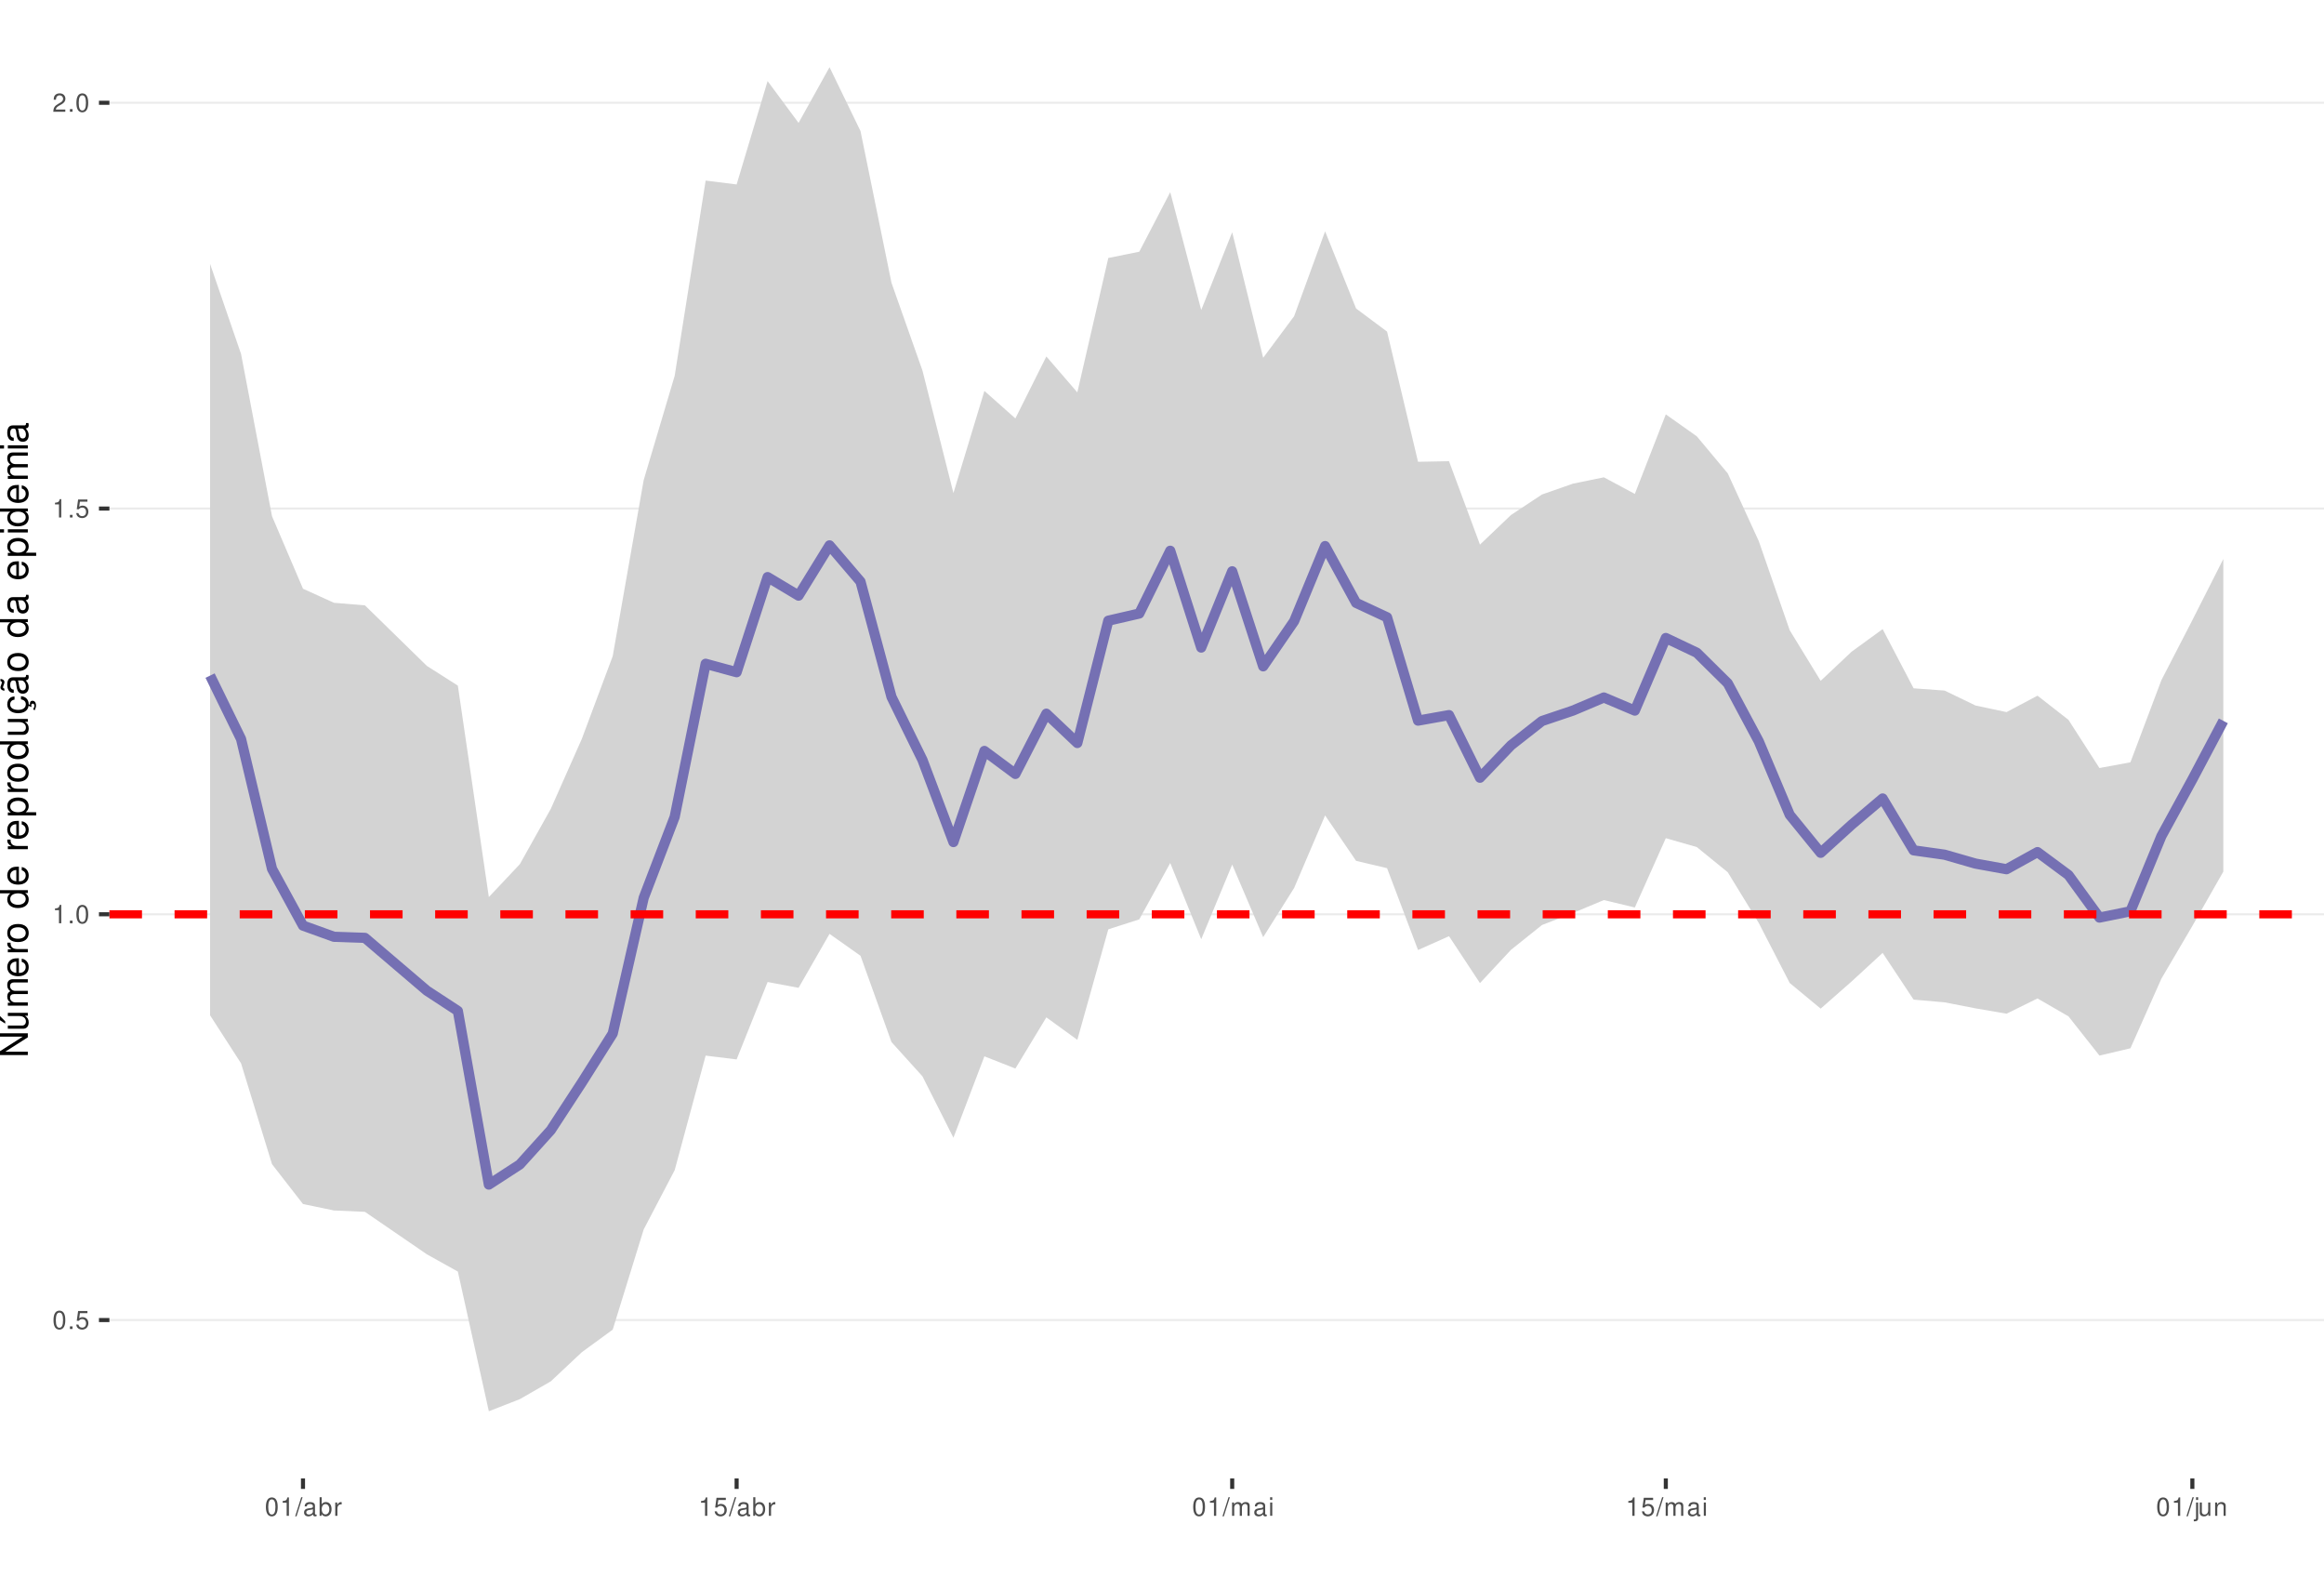
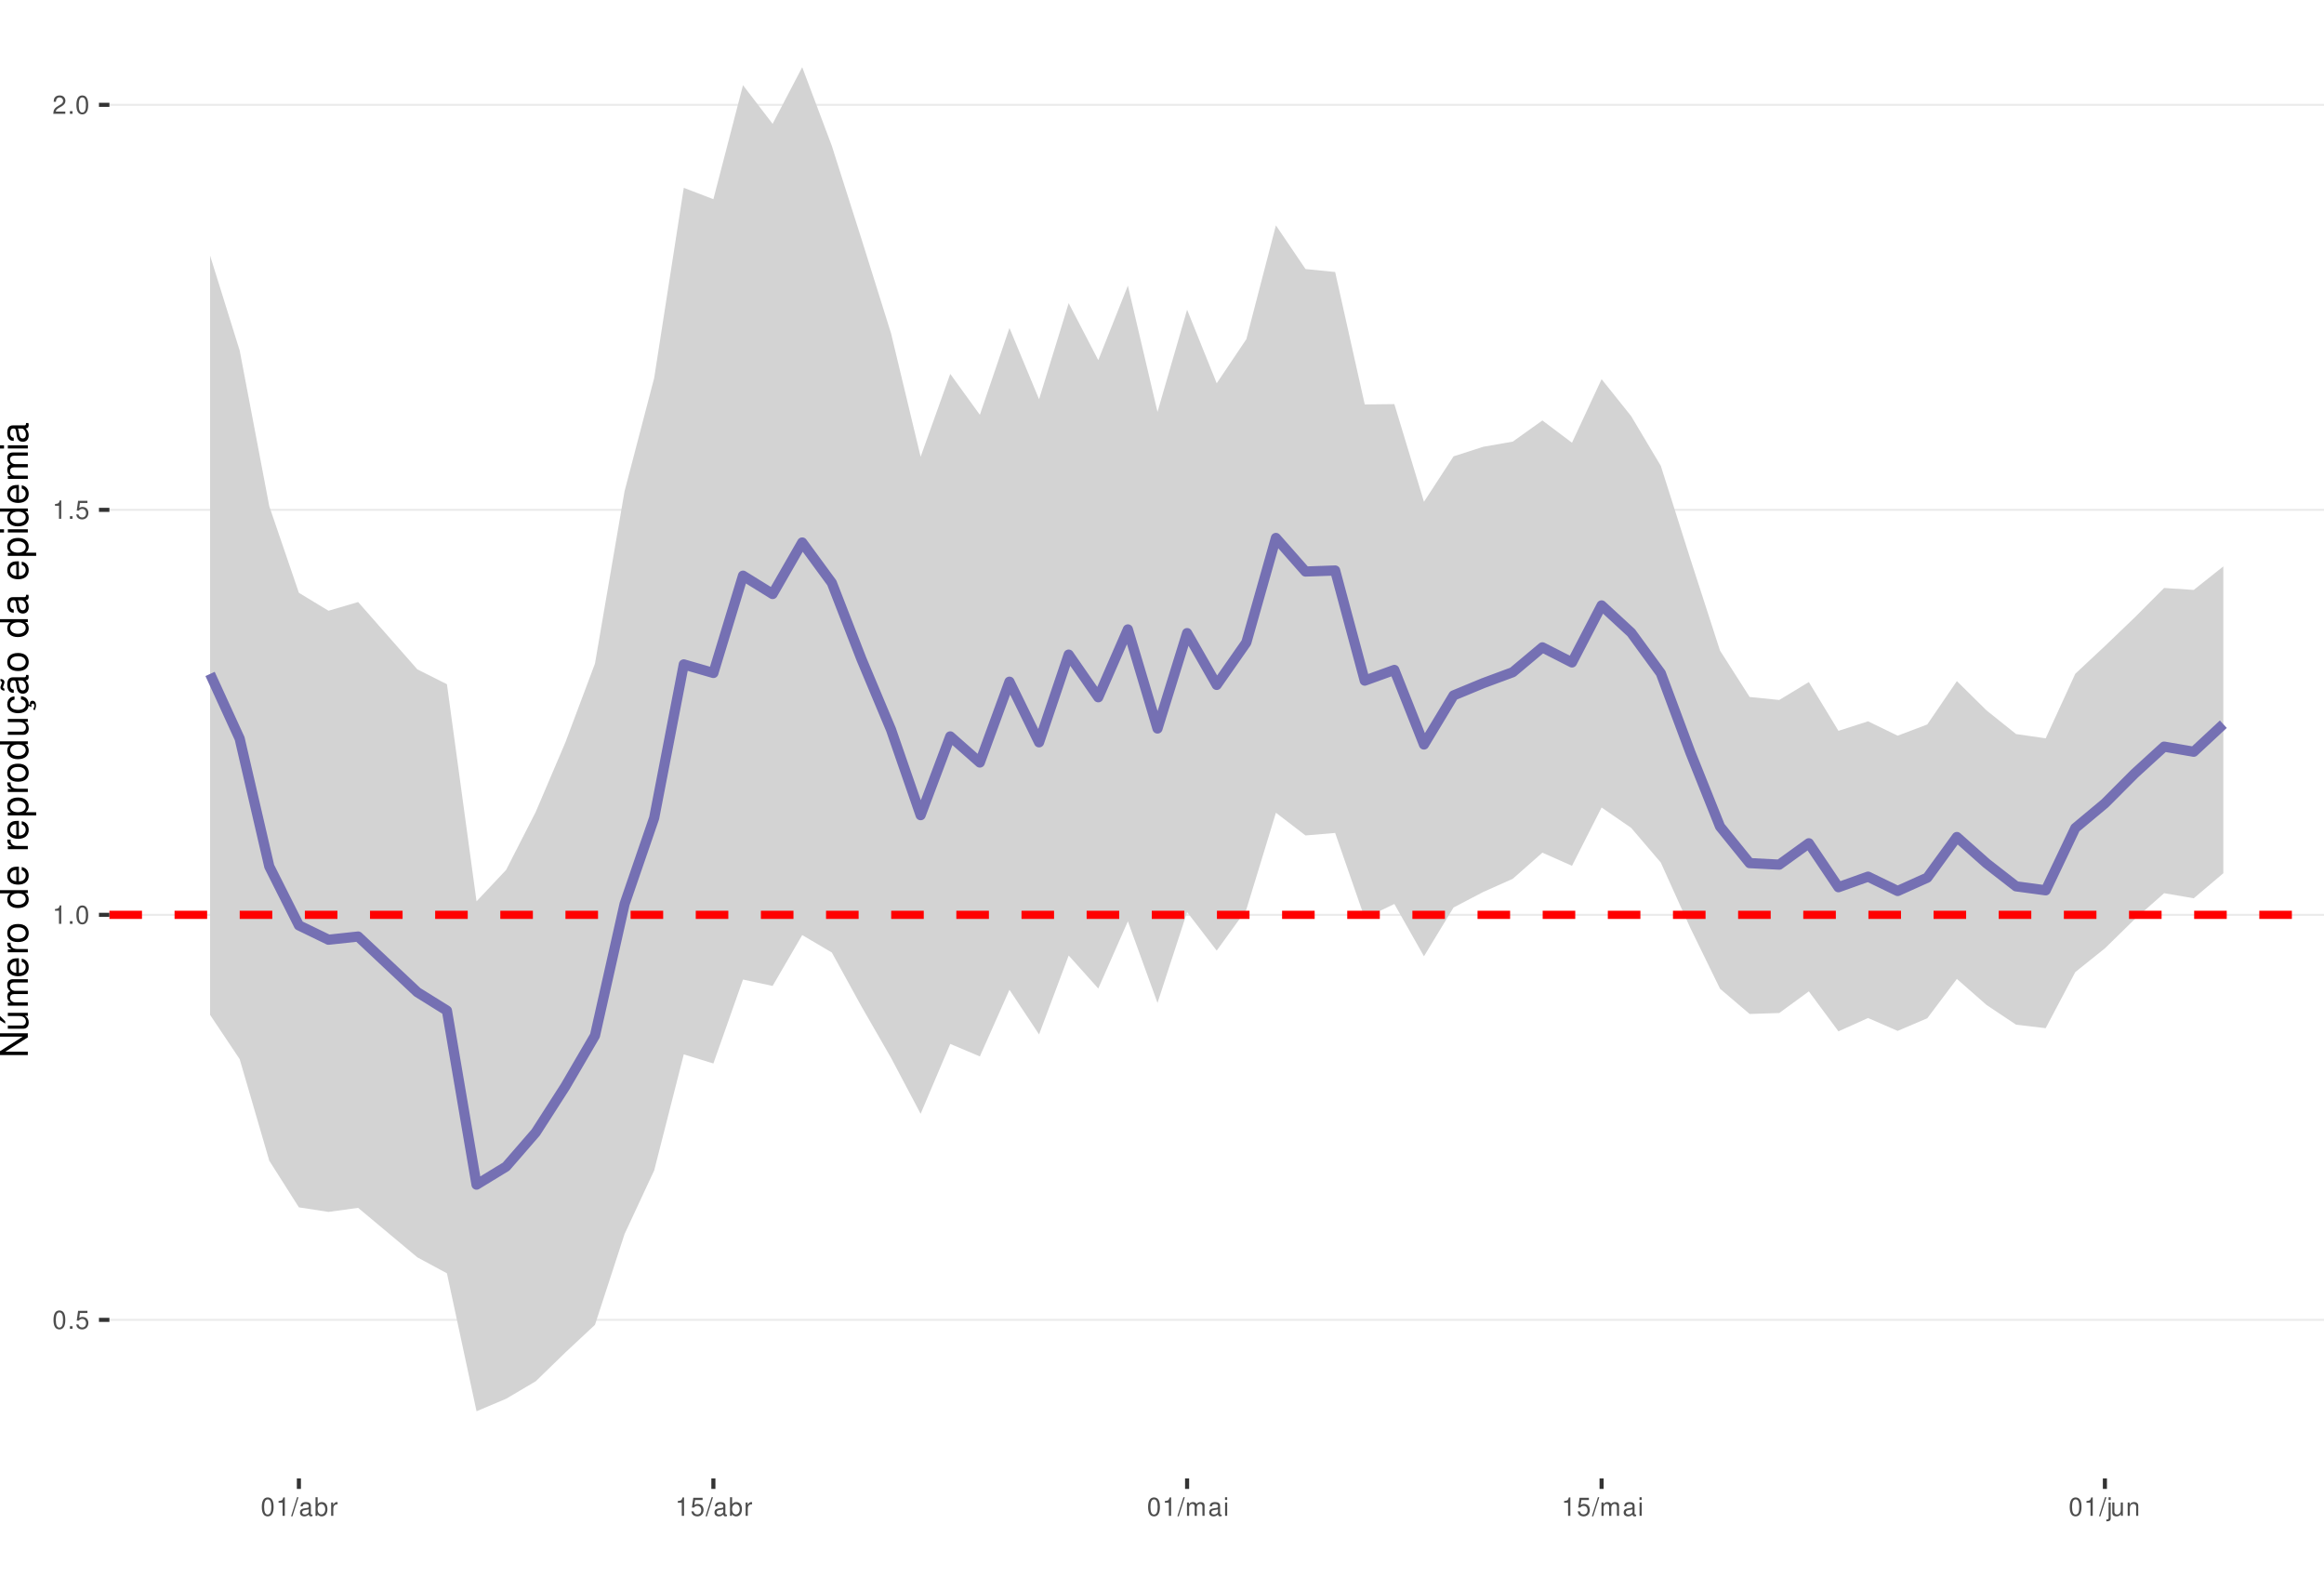
<svg xmlns="http://www.w3.org/2000/svg" xmlns:xlink="http://www.w3.org/1999/xlink" width="609pt" height="413pt" viewBox="0 0 609 413" version="1.1">
  <defs>
    <g>
      <symbol overflow="visible" id="glyph0-0">
        <path style="stroke:none;" d="" />
      </symbol>
      <symbol overflow="visible" id="glyph0-1">
        <path style="stroke:none;" d="M 1.828 -4.812 C 1.391 -4.812 0.984 -4.609 0.75 -4.281 C 0.438 -3.859 0.281 -3.219 0.281 -2.328 C 0.281 -0.703 0.812 0.156 1.828 0.156 C 2.828 0.156 3.375 -0.703 3.375 -2.297 C 3.375 -3.219 3.234 -3.844 2.922 -4.281 C 2.672 -4.625 2.281 -4.812 1.828 -4.812 Z M 1.828 -4.297 C 2.469 -4.297 2.781 -3.641 2.781 -2.344 C 2.781 -0.969 2.469 -0.328 1.812 -0.328 C 1.203 -0.328 0.891 -1 0.891 -2.328 C 0.891 -3.641 1.203 -4.297 1.828 -4.297 Z M 1.828 -4.297 " />
      </symbol>
      <symbol overflow="visible" id="glyph0-2">
        <path style="stroke:none;" d="M 1.266 -0.688 L 0.578 -0.688 L 0.578 0 L 1.266 0 Z M 1.266 -0.688 " />
      </symbol>
      <symbol overflow="visible" id="glyph0-3">
        <path style="stroke:none;" d="M 3.172 -4.719 L 0.734 -4.719 L 0.375 -2.156 L 0.922 -2.156 C 1.188 -2.469 1.422 -2.594 1.797 -2.594 C 2.422 -2.594 2.812 -2.156 2.812 -1.453 C 2.812 -0.781 2.422 -0.359 1.781 -0.359 C 1.266 -0.359 0.953 -0.625 0.812 -1.156 L 0.234 -1.156 C 0.312 -0.766 0.375 -0.578 0.516 -0.406 C 0.781 -0.047 1.266 0.156 1.797 0.156 C 2.75 0.156 3.422 -0.547 3.422 -1.531 C 3.422 -2.469 2.797 -3.109 1.891 -3.109 C 1.562 -3.109 1.297 -3.016 1.016 -2.828 L 1.203 -4.141 L 3.172 -4.141 Z M 3.172 -4.719 " />
      </symbol>
      <symbol overflow="visible" id="glyph0-4">
        <path style="stroke:none;" d="M 1.719 -3.422 L 1.719 0 L 2.312 0 L 2.312 -4.812 L 1.922 -4.812 C 1.719 -4.078 1.578 -3.969 0.672 -3.859 L 0.672 -3.422 Z M 1.719 -3.422 " />
      </symbol>
      <symbol overflow="visible" id="glyph0-5">
        <path style="stroke:none;" d="M 3.375 -0.578 L 0.891 -0.578 C 0.938 -0.984 1.156 -1.234 1.734 -1.578 L 2.406 -1.953 C 3.062 -2.328 3.406 -2.812 3.406 -3.406 C 3.406 -3.812 3.234 -4.188 2.969 -4.438 C 2.688 -4.688 2.344 -4.812 1.891 -4.812 C 1.297 -4.812 0.844 -4.594 0.578 -4.188 C 0.422 -3.938 0.344 -3.641 0.328 -3.141 L 0.922 -3.141 C 0.938 -3.469 0.984 -3.672 1.062 -3.828 C 1.219 -4.125 1.516 -4.297 1.875 -4.297 C 2.406 -4.297 2.797 -3.906 2.797 -3.391 C 2.797 -3.016 2.578 -2.672 2.156 -2.438 L 1.547 -2.078 C 0.562 -1.516 0.281 -1.062 0.219 0 L 3.375 0 Z M 3.375 -0.578 " />
      </symbol>
      <symbol overflow="visible" id="glyph0-6">
        <path style="stroke:none;" d="M 1.531 -4.859 L -0.047 0.141 L 0.312 0.141 L 1.891 -4.859 Z M 1.531 -4.859 " />
      </symbol>
      <symbol overflow="visible" id="glyph0-7">
        <path style="stroke:none;" d="M 3.562 -0.328 C 3.5 -0.312 3.469 -0.312 3.438 -0.312 C 3.25 -0.312 3.141 -0.406 3.141 -0.578 L 3.141 -2.641 C 3.141 -3.25 2.688 -3.594 1.828 -3.594 C 1.312 -3.594 0.906 -3.438 0.672 -3.188 C 0.516 -3 0.453 -2.797 0.438 -2.453 L 0.984 -2.453 C 1.031 -2.875 1.297 -3.078 1.812 -3.078 C 2.312 -3.078 2.594 -2.891 2.594 -2.562 L 2.594 -2.406 C 2.578 -2.172 2.469 -2.078 2.016 -2.031 C 1.219 -1.922 1.109 -1.891 0.891 -1.812 C 0.484 -1.641 0.281 -1.328 0.281 -0.875 C 0.281 -0.25 0.719 0.156 1.422 0.156 C 1.859 0.156 2.219 0 2.609 -0.359 C 2.656 0 2.828 0.156 3.188 0.156 C 3.297 0.156 3.375 0.141 3.562 0.094 Z M 2.594 -1.094 C 2.594 -0.906 2.531 -0.797 2.375 -0.641 C 2.141 -0.438 1.875 -0.328 1.547 -0.328 C 1.109 -0.328 0.859 -0.547 0.859 -0.891 C 0.859 -1.266 1.094 -1.438 1.703 -1.531 C 2.297 -1.609 2.406 -1.641 2.594 -1.719 Z M 2.594 -1.094 " />
      </symbol>
      <symbol overflow="visible" id="glyph0-8">
        <path style="stroke:none;" d="M 0.359 -4.859 L 0.359 0 L 0.859 0 L 0.859 -0.453 C 1.125 -0.047 1.484 0.156 1.969 0.156 C 2.875 0.156 3.484 -0.594 3.484 -1.75 C 3.484 -2.891 2.922 -3.594 1.984 -3.594 C 1.516 -3.594 1.172 -3.406 0.906 -3.016 L 0.906 -4.859 Z M 1.891 -3.062 C 2.5 -3.062 2.906 -2.531 2.906 -1.703 C 2.906 -0.906 2.484 -0.359 1.891 -0.359 C 1.297 -0.359 0.906 -0.906 0.906 -1.719 C 0.906 -2.531 1.297 -3.062 1.891 -3.062 Z M 1.891 -3.062 " />
      </symbol>
      <symbol overflow="visible" id="glyph0-9">
        <path style="stroke:none;" d="M 0.453 -3.484 L 0.453 0 L 1.016 0 L 1.016 -1.812 C 1.031 -2.656 1.375 -3.016 2.141 -3 L 2.141 -3.562 C 2.047 -3.578 1.984 -3.594 1.922 -3.594 C 1.562 -3.594 1.297 -3.375 0.969 -2.859 L 0.969 -3.484 Z M 0.453 -3.484 " />
      </symbol>
      <symbol overflow="visible" id="glyph0-10">
        <path style="stroke:none;" d="M 0.469 -3.484 L 0.469 0 L 1.031 0 L 1.031 -2.188 C 1.031 -2.703 1.391 -3.109 1.844 -3.109 C 2.25 -3.109 2.484 -2.844 2.484 -2.406 L 2.484 0 L 3.047 0 L 3.047 -2.188 C 3.047 -2.703 3.422 -3.109 3.875 -3.109 C 4.266 -3.109 4.516 -2.844 4.516 -2.406 L 4.516 0 L 5.078 0 L 5.078 -2.609 C 5.078 -3.234 4.719 -3.594 4.062 -3.594 C 3.594 -3.594 3.312 -3.453 2.984 -3.062 C 2.781 -3.422 2.5 -3.594 2.047 -3.594 C 1.578 -3.594 1.266 -3.422 0.984 -3 L 0.984 -3.484 Z M 0.469 -3.484 " />
      </symbol>
      <symbol overflow="visible" id="glyph0-11">
        <path style="stroke:none;" d="M 1 -3.484 L 0.453 -3.484 L 0.453 0 L 1 0 Z M 1 -4.859 L 0.438 -4.859 L 0.438 -4.156 L 1 -4.156 Z M 1 -4.859 " />
      </symbol>
      <symbol overflow="visible" id="glyph0-12">
        <path style="stroke:none;" d="M 0.469 -3.484 L 0.469 0.5 C 0.469 0.859 0.359 0.969 0.016 0.969 C -0.031 0.969 -0.047 0.969 -0.125 0.953 L -0.125 1.438 C -0.047 1.438 -0.016 1.453 0.062 1.453 C 0.688 1.453 1.016 1.203 1.016 0.719 L 1.016 -3.484 Z M 1.016 -4.859 L 0.469 -4.859 L 0.469 -4.156 L 1.016 -4.156 Z M 1.016 -4.859 " />
      </symbol>
      <symbol overflow="visible" id="glyph0-13">
        <path style="stroke:none;" d="M 3.203 0 L 3.203 -3.484 L 2.656 -3.484 L 2.656 -1.516 C 2.656 -0.797 2.281 -0.328 1.703 -0.328 C 1.266 -0.328 0.984 -0.594 0.984 -1.016 L 0.984 -3.484 L 0.438 -3.484 L 0.438 -0.797 C 0.438 -0.219 0.859 0.156 1.547 0.156 C 2.062 0.156 2.391 -0.031 2.703 -0.484 L 2.703 0 Z M 3.203 0 " />
      </symbol>
      <symbol overflow="visible" id="glyph0-14">
        <path style="stroke:none;" d="M 0.469 -3.484 L 0.469 0 L 1.031 0 L 1.031 -1.922 C 1.031 -2.641 1.391 -3.109 1.969 -3.109 C 2.406 -3.109 2.688 -2.828 2.688 -2.422 L 2.688 0 L 3.234 0 L 3.234 -2.641 C 3.234 -3.219 2.812 -3.594 2.141 -3.594 C 1.625 -3.594 1.281 -3.391 0.984 -2.906 L 0.984 -3.484 Z M 0.469 -3.484 " />
      </symbol>
      <symbol overflow="visible" id="glyph1-0">
        <path style="stroke:none;" d="" />
      </symbol>
      <symbol overflow="visible" id="glyph1-1">
        <path style="stroke:none;" d="M -7.297 -6.453 L -7.297 -5.578 L -1.328 -5.578 L -7.297 -1.766 L -7.297 -0.766 L 0 -0.766 L 0 -1.641 L -5.906 -1.641 L 0 -5.406 L 0 -6.453 Z M -7.297 -6.453 " />
      </symbol>
      <symbol overflow="visible" id="glyph1-2">
        <path style="stroke:none;" d="M 0 -4.812 L -5.234 -4.812 L -5.234 -3.984 L -2.266 -3.984 C -1.203 -3.984 -0.5 -3.438 -0.5 -2.562 C -0.5 -1.906 -0.906 -1.484 -1.531 -1.484 L -5.234 -1.484 L -5.234 -0.656 L -1.203 -0.656 C -0.328 -0.656 0.234 -1.297 0.234 -2.312 C 0.234 -3.094 -0.047 -3.578 -0.734 -4.062 L 0 -4.062 Z M -7.406 -2.953 L -5.922 -2 L -5.922 -2.594 L -7.406 -4.094 Z M -7.406 -2.953 " />
      </symbol>
      <symbol overflow="visible" id="glyph1-3">
        <path style="stroke:none;" d="M -5.234 -0.703 L 0 -0.703 L 0 -1.547 L -3.297 -1.547 C -4.047 -1.547 -4.656 -2.094 -4.656 -2.766 C -4.656 -3.391 -4.281 -3.734 -3.609 -3.734 L 0 -3.734 L 0 -4.578 L -3.297 -4.578 C -4.047 -4.578 -4.656 -5.125 -4.656 -5.812 C -4.656 -6.422 -4.266 -6.781 -3.609 -6.781 L 0 -6.781 L 0 -7.625 L -3.938 -7.625 C -4.875 -7.625 -5.391 -7.078 -5.391 -6.094 C -5.391 -5.406 -5.188 -4.984 -4.594 -4.484 C -5.156 -4.188 -5.391 -3.766 -5.391 -3.078 C -5.391 -2.375 -5.125 -1.906 -4.5 -1.469 L -5.234 -1.469 Z M -5.234 -0.703 " />
      </symbol>
      <symbol overflow="visible" id="glyph1-4">
        <path style="stroke:none;" d="M -2.344 -5.125 C -3.141 -5.125 -3.625 -5.062 -4.016 -4.922 C -4.875 -4.578 -5.391 -3.781 -5.391 -2.797 C -5.391 -1.344 -4.281 -0.406 -2.547 -0.406 C -0.812 -0.406 0.234 -1.297 0.234 -2.781 C 0.234 -3.984 -0.453 -4.812 -1.594 -5.016 L -1.594 -4.188 C -0.906 -3.953 -0.547 -3.484 -0.547 -2.812 C -0.547 -2.281 -0.781 -1.828 -1.219 -1.547 C -1.516 -1.344 -1.812 -1.281 -2.344 -1.266 Z M -3.016 -1.297 C -3.984 -1.359 -4.625 -1.953 -4.625 -2.797 C -4.625 -3.641 -3.953 -4.234 -3.016 -4.234 Z M -3.016 -1.297 " />
      </symbol>
      <symbol overflow="visible" id="glyph1-5">
        <path style="stroke:none;" d="M -5.234 -0.688 L 0 -0.688 L 0 -1.531 L -2.719 -1.531 C -3.984 -1.547 -4.547 -2.062 -4.516 -3.203 L -5.359 -3.203 C -5.375 -3.062 -5.391 -2.984 -5.391 -2.891 C -5.391 -2.344 -5.062 -1.938 -4.297 -1.453 L -5.234 -1.453 Z M -5.234 -0.688 " />
      </symbol>
      <symbol overflow="visible" id="glyph1-6">
        <path style="stroke:none;" d="M -5.391 -2.719 C -5.391 -1.234 -4.344 -0.359 -2.578 -0.359 C -0.812 -0.359 0.234 -1.234 0.234 -2.734 C 0.234 -4.203 -0.812 -5.094 -2.547 -5.094 C -4.359 -5.094 -5.391 -4.234 -5.391 -2.719 Z M -4.625 -2.734 C -4.625 -3.672 -3.844 -4.234 -2.547 -4.234 C -1.312 -4.234 -0.547 -3.656 -0.547 -2.734 C -0.547 -1.797 -1.312 -1.234 -2.578 -1.234 C -3.844 -1.234 -4.625 -1.797 -4.625 -2.734 Z M -4.625 -2.734 " />
      </symbol>
      <symbol overflow="visible" id="glyph1-7">
        <path style="stroke:none;" d="" />
      </symbol>
      <symbol overflow="visible" id="glyph1-8">
        <path style="stroke:none;" d="M -7.297 -4.953 L -7.297 -4.125 L -4.578 -4.125 C -5.109 -3.766 -5.391 -3.203 -5.391 -2.516 C -5.391 -1.156 -4.297 -0.266 -2.625 -0.266 C -0.859 -0.266 0.234 -1.125 0.234 -2.547 C 0.234 -3.266 -0.047 -3.766 -0.688 -4.203 L 0 -4.203 L 0 -4.953 Z M -4.609 -2.656 C -4.609 -3.547 -3.812 -4.125 -2.562 -4.125 C -1.344 -4.125 -0.547 -3.547 -0.547 -2.656 C -0.547 -1.734 -1.359 -1.125 -2.578 -1.125 C -3.797 -1.125 -4.609 -1.734 -4.609 -2.656 Z M -4.609 -2.656 " />
      </symbol>
      <symbol overflow="visible" id="glyph1-9">
        <path style="stroke:none;" d="M 2.188 -0.547 L 2.188 -1.375 L -0.547 -1.375 C -0.016 -1.812 0.234 -2.312 0.234 -2.984 C 0.234 -4.344 -0.859 -5.234 -2.531 -5.234 C -4.297 -5.234 -5.391 -4.375 -5.391 -2.984 C -5.391 -2.266 -5.062 -1.703 -4.453 -1.312 L -5.234 -1.312 L -5.234 -0.547 Z M -4.609 -2.844 C -4.609 -3.766 -3.797 -4.359 -2.547 -4.359 C -1.359 -4.359 -0.547 -3.75 -0.547 -2.844 C -0.547 -1.953 -1.344 -1.375 -2.578 -1.375 C -3.812 -1.375 -4.609 -1.953 -4.609 -2.844 Z M -4.609 -2.844 " />
      </symbol>
      <symbol overflow="visible" id="glyph1-10">
        <path style="stroke:none;" d="M 0 -4.812 L -5.234 -4.812 L -5.234 -3.984 L -2.266 -3.984 C -1.203 -3.984 -0.5 -3.438 -0.5 -2.562 C -0.5 -1.906 -0.906 -1.484 -1.531 -1.484 L -5.234 -1.484 L -5.234 -0.656 L -1.203 -0.656 C -0.328 -0.656 0.234 -1.297 0.234 -2.312 C 0.234 -3.094 -0.047 -3.578 -0.734 -4.062 L 0 -4.062 Z M 0 -4.812 " />
      </symbol>
      <symbol overflow="visible" id="glyph1-11">
        <path style="stroke:none;" d="M 0.234 -2.641 C 0.234 -3.875 -0.547 -4.703 -1.797 -4.766 L -1.797 -3.938 C -0.953 -3.797 -0.531 -3.359 -0.531 -2.656 C -0.531 -1.734 -1.281 -1.188 -2.516 -1.188 C -3.844 -1.188 -4.625 -1.719 -4.625 -2.625 C -4.625 -3.328 -4.203 -3.766 -3.484 -3.875 L -3.484 -4.703 C -3.984 -4.672 -4.312 -4.562 -4.609 -4.359 C -5.094 -4 -5.391 -3.375 -5.391 -2.641 C -5.391 -1.219 -4.266 -0.312 -2.531 -0.312 C -1.469 -0.312 -0.625 -0.672 -0.156 -1.312 C 0.047 -1.594 0.125 -1.812 0.203 -2.25 L 0.922 -1.938 L 0.984 -2.062 C 0.938 -2.188 0.906 -2.25 0.906 -2.375 C 0.906 -2.656 1.047 -2.828 1.281 -2.828 C 1.547 -2.828 1.734 -2.594 1.734 -2.297 C 1.734 -2.031 1.672 -1.844 1.438 -1.406 L 1.406 -1.312 L 1.812 -1.094 C 2.078 -1.75 2.141 -1.953 2.141 -2.344 C 2.141 -3.109 1.781 -3.578 1.203 -3.578 C 0.781 -3.578 0.547 -3.297 0.547 -2.797 C 0.547 -2.703 0.547 -2.641 0.562 -2.516 Z M 0.234 -2.641 " />
      </symbol>
      <symbol overflow="visible" id="glyph1-12">
        <path style="stroke:none;" d="M -0.484 -5.344 C -0.469 -5.266 -0.469 -5.219 -0.469 -5.172 C -0.469 -4.875 -0.625 -4.719 -0.875 -4.719 L -3.953 -4.719 C -4.891 -4.719 -5.391 -4.047 -5.391 -2.75 C -5.391 -1.984 -5.172 -1.375 -4.781 -1.016 C -4.516 -0.766 -4.203 -0.672 -3.688 -0.656 L -3.688 -1.484 C -4.328 -1.562 -4.625 -1.938 -4.625 -2.719 C -4.625 -3.484 -4.344 -3.891 -3.844 -3.891 L -3.625 -3.891 C -3.266 -3.875 -3.125 -3.703 -3.047 -3.016 C -2.891 -1.844 -2.844 -1.656 -2.719 -1.344 C -2.453 -0.734 -2 -0.422 -1.312 -0.422 C -0.375 -0.422 0.234 -1.078 0.234 -2.141 C 0.234 -2.797 0 -3.328 -0.547 -3.922 C 0 -3.984 0.234 -4.234 0.234 -4.781 C 0.234 -4.953 0.203 -5.062 0.141 -5.344 Z M -1.656 -3.891 C -1.375 -3.891 -1.203 -3.812 -0.969 -3.562 C -0.656 -3.219 -0.5 -2.812 -0.5 -2.312 C -0.5 -1.672 -0.812 -1.297 -1.344 -1.297 C -1.891 -1.297 -2.172 -1.656 -2.297 -2.547 C -2.422 -3.438 -2.453 -3.609 -2.594 -3.891 Z M -7.172 -3.75 C -6.922 -3.672 -6.812 -3.547 -6.812 -3.375 C -6.812 -3.25 -6.875 -2.984 -6.984 -2.734 C -7.156 -2.312 -7.172 -2.25 -7.172 -2.047 C -7.172 -1.594 -6.797 -1.297 -6.141 -1.188 L -6.141 -1.766 C -6.375 -1.812 -6.5 -1.938 -6.5 -2.094 C -6.5 -2.203 -6.469 -2.344 -6.375 -2.578 C -6.156 -3.156 -6.125 -3.234 -6.125 -3.438 C -6.125 -3.922 -6.484 -4.219 -7.172 -4.312 Z M -7.172 -3.75 " />
      </symbol>
      <symbol overflow="visible" id="glyph1-13">
        <path style="stroke:none;" d="M -0.484 -5.344 C -0.469 -5.266 -0.469 -5.219 -0.469 -5.172 C -0.469 -4.875 -0.625 -4.719 -0.875 -4.719 L -3.953 -4.719 C -4.891 -4.719 -5.391 -4.047 -5.391 -2.75 C -5.391 -1.984 -5.172 -1.375 -4.781 -1.016 C -4.516 -0.766 -4.203 -0.672 -3.688 -0.656 L -3.688 -1.484 C -4.328 -1.562 -4.625 -1.938 -4.625 -2.719 C -4.625 -3.484 -4.344 -3.891 -3.844 -3.891 L -3.625 -3.891 C -3.266 -3.875 -3.125 -3.703 -3.047 -3.016 C -2.891 -1.844 -2.844 -1.656 -2.719 -1.344 C -2.453 -0.734 -2 -0.422 -1.312 -0.422 C -0.375 -0.422 0.234 -1.078 0.234 -2.141 C 0.234 -2.797 0 -3.328 -0.547 -3.922 C 0 -3.984 0.234 -4.234 0.234 -4.781 C 0.234 -4.953 0.203 -5.062 0.141 -5.344 Z M -1.656 -3.891 C -1.375 -3.891 -1.203 -3.812 -0.969 -3.562 C -0.656 -3.219 -0.5 -2.812 -0.5 -2.312 C -0.5 -1.672 -0.812 -1.297 -1.344 -1.297 C -1.891 -1.297 -2.172 -1.656 -2.297 -2.547 C -2.422 -3.438 -2.453 -3.609 -2.594 -3.891 Z M -1.656 -3.891 " />
      </symbol>
      <symbol overflow="visible" id="glyph1-14">
        <path style="stroke:none;" d="M -5.234 -1.5 L -5.234 -0.672 L 0 -0.672 L 0 -1.5 Z M -7.297 -1.5 L -7.297 -0.656 L -6.234 -0.656 L -6.234 -1.5 Z M -7.297 -1.5 " />
      </symbol>
    </g>
    <clipPath id="clip1">
      <path d="M 28.672 0 L 609 0 L 609 387.328 L 28.672 387.328 Z M 28.672 0 " />
    </clipPath>
    <clipPath id="clip2">
      <path d="M 28.672 345 L 609 345 L 609 347 L 28.672 347 Z M 28.672 345 " />
    </clipPath>
    <clipPath id="clip3">
      <path d="M 28.672 239 L 609 239 L 609 240 L 28.672 240 Z M 28.672 239 " />
    </clipPath>
    <clipPath id="clip4">
-       <path d="M 28.672 132 L 609 132 L 609 134 L 28.672 134 Z M 28.672 132 " />
+       <path d="M 28.672 133 L 609 133 L 609 134 L 28.672 134 Z M 28.672 133 " />
    </clipPath>
    <clipPath id="clip5">
-       <path d="M 28.672 26 L 609 26 L 609 28 L 28.672 28 Z M 28.672 26 " />
+       <path d="M 28.672 27 L 609 27 L 609 28 L 28.672 28 Z M 28.672 27 " />
    </clipPath>
    <clipPath id="clip6">
      <path d="M 28.672 238 L 609 238 L 609 241 L 28.672 241 Z M 28.672 238 " />
    </clipPath>
  </defs>
  <g id="surface11">
    <rect x="0" y="0" width="609" height="413" style="fill:rgb(100%,100%,100%);fill-opacity:1;stroke:none;" />
    <rect x="0" y="0" width="609" height="413" style="fill:rgb(100%,100%,100%);fill-opacity:1;stroke:none;" />
    <path style="fill:none;stroke-width:1.067;stroke-linecap:round;stroke-linejoin:round;stroke:rgb(100%,100%,100%);stroke-opacity:1;stroke-miterlimit:10;" d="M 0 413 L 609 413 L 609 0 L 0 0 Z M 0 413 " />
    <g clip-path="url(#clip1)" clip-rule="nonzero">
      <path style=" stroke:none;fill-rule:nonzero;fill:rgb(100%,100%,100%);fill-opacity:1;" d="M 28.672 387.328 L 609 387.328 L 609 0 L 28.672 0 Z M 28.672 387.328 " />
    </g>
    <g clip-path="url(#clip2)" clip-rule="nonzero">
-       <path style="fill:none;stroke-width:0.533;stroke-linecap:butt;stroke-linejoin:round;stroke:rgb(92.157%,92.157%,92.157%);stroke-opacity:1;stroke-miterlimit:10;" d="M 28.672 345.828 L 609 345.828 " />
+       <path style="fill:none;stroke-width:0.533;stroke-linecap:butt;stroke-linejoin:round;stroke:rgb(92.157%,92.157%,92.157%);stroke-opacity:1;stroke-miterlimit:10;" d="M 28.672 345.777 L 609 345.777 " />
    </g>
    <g clip-path="url(#clip3)" clip-rule="nonzero">
-       <path style="fill:none;stroke-width:0.533;stroke-linecap:butt;stroke-linejoin:round;stroke:rgb(92.157%,92.157%,92.157%);stroke-opacity:1;stroke-miterlimit:10;" d="M 28.672 239.527 L 609 239.527 " />
+       <path style="fill:none;stroke-width:0.533;stroke-linecap:butt;stroke-linejoin:round;stroke:rgb(92.157%,92.157%,92.157%);stroke-opacity:1;stroke-miterlimit:10;" d="M 28.672 239.672 L 609 239.672 " />
    </g>
    <g clip-path="url(#clip4)" clip-rule="nonzero">
-       <path style="fill:none;stroke-width:0.533;stroke-linecap:butt;stroke-linejoin:round;stroke:rgb(92.157%,92.157%,92.157%);stroke-opacity:1;stroke-miterlimit:10;" d="M 28.672 133.227 L 609 133.227 " />
+       <path style="fill:none;stroke-width:0.533;stroke-linecap:butt;stroke-linejoin:round;stroke:rgb(92.157%,92.157%,92.157%);stroke-opacity:1;stroke-miterlimit:10;" d="M 28.672 133.57 L 609 133.57 " />
    </g>
    <g clip-path="url(#clip5)" clip-rule="nonzero">
-       <path style="fill:none;stroke-width:0.533;stroke-linecap:butt;stroke-linejoin:round;stroke:rgb(92.157%,92.157%,92.157%);stroke-opacity:1;stroke-miterlimit:10;" d="M 28.672 26.926 L 609 26.926 " />
-     </g>
-     <path style=" stroke:none;fill-rule:nonzero;fill:rgb(82.745%,82.745%,82.745%);fill-opacity:1;" d="M 55.051 69.141 L 63.168 92.734 L 71.281 135.246 L 79.398 154.234 L 87.516 157.922 L 95.633 158.594 L 111.863 174.457 L 119.98 179.621 L 128.098 235.012 L 136.215 226.41 L 144.332 211.906 L 152.449 193.613 L 160.562 171.898 L 168.68 125.766 L 176.797 98.461 L 184.914 47.309 L 193.031 48.324 L 201.148 21.238 L 209.262 32.199 L 217.379 17.605 L 225.496 34.344 L 233.613 74.094 L 241.73 97.082 L 249.844 129.176 L 257.961 102.414 L 266.078 109.617 L 274.195 93.387 L 282.312 102.801 L 290.43 67.586 L 298.543 65.949 L 306.66 50.344 L 314.777 81.227 L 322.895 60.848 L 331.012 93.738 L 339.125 82.832 L 347.242 60.605 L 355.359 80.82 L 363.477 86.879 L 371.594 120.98 L 379.711 120.824 L 387.824 142.676 L 395.941 134.93 L 404.059 129.555 L 412.176 126.711 L 420.293 125.051 L 428.406 129.395 L 436.523 108.555 L 444.641 114.305 L 452.758 124.023 L 460.875 141.742 L 468.992 165.113 L 477.105 178.367 L 485.223 170.723 L 493.34 164.816 L 501.457 180.324 L 509.574 180.918 L 517.691 184.832 L 525.805 186.559 L 533.922 182.25 L 542.039 188.59 L 550.156 201.211 L 558.273 199.707 L 566.387 178.195 L 574.504 162.465 L 582.621 146.441 L 582.621 228.344 L 574.504 242.582 L 566.387 256.398 L 558.273 274.629 L 550.156 276.543 L 542.039 266.262 L 533.922 261.574 L 525.805 265.57 L 517.691 264.172 L 509.574 262.59 L 501.457 261.883 L 493.34 249.641 L 485.223 257.113 L 477.105 264.246 L 468.992 257.523 L 460.875 241.789 L 452.758 228.516 L 444.641 221.914 L 436.523 219.59 L 428.406 237.746 L 420.293 235.801 L 412.176 239.191 L 404.059 242.344 L 395.941 248.844 L 387.824 257.555 L 379.711 245.262 L 371.594 248.883 L 363.477 227.445 L 355.359 225.527 L 347.242 213.629 L 339.125 232.629 L 331.012 245.52 L 322.895 226.512 L 314.777 246.059 L 306.66 226.098 L 298.543 240.859 L 290.43 243.465 L 282.312 272.418 L 274.195 266.531 L 266.078 279.938 L 257.961 276.738 L 249.844 298.066 L 241.73 281.98 L 233.613 273 L 225.496 250.398 L 217.379 244.656 L 209.262 258.793 L 201.148 257.266 L 193.031 277.547 L 184.914 276.551 L 176.797 306.566 L 168.68 322.086 L 160.562 348.336 L 152.449 354.27 L 144.332 361.891 L 136.215 366.555 L 128.098 369.723 L 119.98 333.129 L 111.863 328.609 L 95.633 317.48 L 87.516 317.121 L 79.398 315.438 L 71.281 304.992 L 63.168 278.574 L 55.051 265.992 Z M 55.051 69.141 " />
-     <path style="fill:none;stroke-width:2.667;stroke-linecap:butt;stroke-linejoin:round;stroke:rgb(45.882%,43.922%,70.196%);stroke-opacity:1;stroke-miterlimit:10;" d="M 55.051 176.996 L 63.168 193.602 L 71.281 227.621 L 79.398 242.492 L 87.516 245.422 L 95.633 245.703 L 111.863 259.543 L 119.98 264.852 L 128.098 310.34 L 136.215 305.07 L 144.332 296.082 L 152.449 283.648 L 160.562 270.781 L 168.68 235.215 L 176.797 214.012 L 184.914 173.898 L 193.031 176.109 L 201.148 151.188 L 209.262 156.047 L 217.379 142.871 L 225.496 152.375 L 233.613 182.574 L 241.73 199.09 L 249.844 220.609 L 257.961 196.734 L 266.078 202.758 L 274.195 186.973 L 282.312 194.656 L 290.43 162.609 L 298.543 160.734 L 306.66 144.285 L 314.777 169.652 L 322.895 149.668 L 331.012 174.566 L 339.125 162.738 L 347.242 143.062 L 355.359 157.941 L 363.477 161.723 L 371.594 188.793 L 379.711 187.344 L 387.824 203.754 L 395.941 195.273 L 404.059 188.902 L 412.176 186.164 L 420.293 182.73 L 428.406 186.164 L 436.523 167.141 L 444.641 171 L 452.758 179.016 L 460.875 194.199 L 468.992 213.461 L 477.105 223.426 L 485.223 216.055 L 493.34 209.184 L 501.457 222.773 L 509.574 223.914 L 517.691 226.25 L 525.805 227.719 L 533.922 223.23 L 542.039 229.238 L 550.156 240.391 L 558.273 238.742 L 566.387 219.062 L 574.504 204.199 L 582.621 188.852 " />
+       <path style="fill:none;stroke-width:0.533;stroke-linecap:butt;stroke-linejoin:round;stroke:rgb(92.157%,92.157%,92.157%);stroke-opacity:1;stroke-miterlimit:10;" d="M 28.672 27.465 L 609 27.465 " />
+     </g>
+     <path style=" stroke:none;fill-rule:nonzero;fill:rgb(82.745%,82.745%,82.745%);fill-opacity:1;" d="M 55.051 66.965 L 62.809 91.828 L 70.566 132.625 L 78.324 155.305 L 86.082 160.004 L 93.844 157.723 L 109.359 175.359 L 117.117 179.254 L 124.875 236.133 L 132.633 227.891 L 140.391 212.703 L 148.152 194.508 L 155.91 173.852 L 163.668 128.676 L 171.426 99.031 L 179.184 49.207 L 186.941 52.184 L 194.699 22.316 L 202.461 32.449 L 210.219 17.605 L 217.977 38.211 L 225.734 62.57 L 233.492 87.312 L 241.25 119.66 L 249.012 97.957 L 256.77 108.668 L 264.527 85.926 L 272.285 104.602 L 280.043 79.418 L 287.801 94.359 L 295.559 74.836 L 303.32 107.918 L 311.078 81.145 L 318.836 100.414 L 326.594 88.871 L 334.352 59.043 L 342.109 70.488 L 349.871 71.258 L 357.629 105.961 L 365.387 105.871 L 373.145 131.465 L 380.902 119.555 L 388.66 117.055 L 396.418 115.695 L 404.18 110.152 L 411.938 115.988 L 419.695 99.336 L 427.453 109.035 L 435.211 122.043 L 442.969 146.477 L 450.73 170.453 L 458.488 182.594 L 466.246 183.383 L 474.004 178.684 L 481.762 191.465 L 489.52 188.973 L 497.277 192.738 L 505.039 189.793 L 512.797 178.438 L 520.555 186.105 L 528.312 192.312 L 536.07 193.426 L 543.828 176.508 L 551.586 169.254 L 559.348 161.809 L 567.105 154.039 L 574.863 154.551 L 582.621 148.383 L 582.621 228.766 L 574.863 235.336 L 567.105 234 L 559.348 240.855 L 551.586 248.453 L 543.828 254.668 L 536.07 269.363 L 528.312 268.453 L 520.555 263.273 L 512.797 256.461 L 505.039 266.766 L 497.277 270.078 L 489.52 266.703 L 481.762 270.191 L 474.004 259.723 L 466.246 265.391 L 458.488 265.641 L 450.73 259.031 L 442.969 243.156 L 435.211 225.98 L 427.453 216.898 L 419.695 211.547 L 411.938 226.828 L 404.18 223.383 L 396.418 230.227 L 388.66 233.691 L 380.902 237.746 L 373.145 250.531 L 365.387 236.828 L 357.629 240.535 L 349.871 218.219 L 342.109 218.875 L 334.352 212.926 L 326.594 238.316 L 318.836 249.047 L 311.078 238.953 L 303.32 262.746 L 295.559 241.367 L 287.801 258.973 L 280.043 250.324 L 272.285 271 L 264.527 259.301 L 256.77 276.758 L 249.012 273.488 L 241.25 291.793 L 233.492 277.129 L 225.734 263.652 L 217.977 249.539 L 210.219 244.973 L 202.461 258.297 L 194.699 256.625 L 186.941 278.613 L 179.184 276.23 L 171.426 306.637 L 163.668 323.293 L 155.91 347.078 L 148.152 354.324 L 140.391 361.867 L 132.633 366.449 L 124.875 369.723 L 117.117 333.59 L 109.359 329.398 L 93.844 316.434 L 86.082 317.5 L 78.324 316.305 L 70.566 304.09 L 62.809 277.477 L 55.051 265.879 Z M 55.051 66.965 " />
+     <path style="fill:none;stroke-width:2.667;stroke-linecap:butt;stroke-linejoin:round;stroke:rgb(45.882%,43.922%,70.196%);stroke-opacity:1;stroke-miterlimit:10;" d="M 55.051 176.559 L 62.809 193.516 L 70.566 226.992 L 78.324 242.426 L 86.082 246.191 L 93.844 245.355 L 109.359 259.934 L 117.117 264.762 L 124.875 310.355 L 132.633 305.621 L 140.391 296.684 L 148.152 284.602 L 155.91 271.309 L 163.668 236.844 L 171.426 214.277 L 179.184 174.062 L 186.941 176.312 L 194.699 150.816 L 202.461 155.621 L 210.219 142.121 L 217.977 152.695 L 225.734 172.656 L 233.492 191.156 L 241.25 213.559 L 249.012 192.926 L 256.77 199.766 L 264.527 178.594 L 272.285 194.477 L 280.043 171.496 L 287.801 182.676 L 295.559 164.895 L 303.32 190.859 L 311.078 165.863 L 318.836 179.434 L 326.594 168.34 L 334.352 140.934 L 342.109 149.73 L 349.871 149.461 L 357.629 178.312 L 365.387 175.508 L 373.145 195.047 L 380.902 182.195 L 388.66 178.98 L 396.418 176.105 L 404.18 169.594 L 411.938 173.547 L 419.695 158.609 L 427.453 165.754 L 435.211 176.375 L 442.969 197.16 L 450.73 216.539 L 458.488 226.121 L 466.246 226.52 L 474.004 220.918 L 481.762 232.434 L 489.52 229.664 L 497.277 233.426 L 505.039 229.934 L 512.797 219.281 L 520.555 226.176 L 528.312 232.207 L 536.07 233.246 L 543.828 216.941 L 551.586 210.469 L 559.348 202.684 L 567.105 195.605 L 574.863 196.945 L 582.621 189.727 " />
    <g clip-path="url(#clip6)" clip-rule="nonzero">
-       <path style="fill:none;stroke-width:2.134;stroke-linecap:butt;stroke-linejoin:round;stroke:rgb(100%,0%,0%);stroke-opacity:1;stroke-dasharray:8.536,8.536;stroke-miterlimit:10;" d="M 28.672 239.527 L 609 239.527 " />
-     </g>
-     <g style="fill:rgb(30.196%,30.196%,30.196%);fill-opacity:1;">
-       <use xlink:href="#glyph0-1" x="13.738" y="348.176" />
-       <use xlink:href="#glyph0-2" x="17.738" y="348.176" />
-       <use xlink:href="#glyph0-3" x="19.738" y="348.176" />
-     </g>
-     <g style="fill:rgb(30.196%,30.196%,30.196%);fill-opacity:1;">
-       <use xlink:href="#glyph0-4" x="13.738" y="241.875" />
-       <use xlink:href="#glyph0-2" x="17.738" y="241.875" />
-       <use xlink:href="#glyph0-1" x="19.738" y="241.875" />
-     </g>
-     <g style="fill:rgb(30.196%,30.196%,30.196%);fill-opacity:1;">
-       <use xlink:href="#glyph0-4" x="13.738" y="135.574" />
-       <use xlink:href="#glyph0-2" x="17.738" y="135.574" />
-       <use xlink:href="#glyph0-3" x="19.738" y="135.574" />
-     </g>
-     <g style="fill:rgb(30.196%,30.196%,30.196%);fill-opacity:1;">
-       <use xlink:href="#glyph0-5" x="13.738" y="29.273" />
-       <use xlink:href="#glyph0-2" x="17.738" y="29.273" />
-       <use xlink:href="#glyph0-1" x="19.738" y="29.273" />
-     </g>
-     <path style="fill:none;stroke-width:1.067;stroke-linecap:butt;stroke-linejoin:round;stroke:rgb(20%,20%,20%);stroke-opacity:1;stroke-miterlimit:10;" d="M 25.93 345.828 L 28.672 345.828 " />
-     <path style="fill:none;stroke-width:1.067;stroke-linecap:butt;stroke-linejoin:round;stroke:rgb(20%,20%,20%);stroke-opacity:1;stroke-miterlimit:10;" d="M 25.93 239.527 L 28.672 239.527 " />
-     <path style="fill:none;stroke-width:1.067;stroke-linecap:butt;stroke-linejoin:round;stroke:rgb(20%,20%,20%);stroke-opacity:1;stroke-miterlimit:10;" d="M 25.93 133.227 L 28.672 133.227 " />
-     <path style="fill:none;stroke-width:1.067;stroke-linecap:butt;stroke-linejoin:round;stroke:rgb(20%,20%,20%);stroke-opacity:1;stroke-miterlimit:10;" d="M 25.93 26.926 L 28.672 26.926 " />
-     <path style="fill:none;stroke-width:1.067;stroke-linecap:butt;stroke-linejoin:round;stroke:rgb(20%,20%,20%);stroke-opacity:1;stroke-miterlimit:10;" d="M 79.398 390.07 L 79.398 387.328 " />
-     <path style="fill:none;stroke-width:1.067;stroke-linecap:butt;stroke-linejoin:round;stroke:rgb(20%,20%,20%);stroke-opacity:1;stroke-miterlimit:10;" d="M 193.031 390.07 L 193.031 387.328 " />
-     <path style="fill:none;stroke-width:1.067;stroke-linecap:butt;stroke-linejoin:round;stroke:rgb(20%,20%,20%);stroke-opacity:1;stroke-miterlimit:10;" d="M 322.895 390.07 L 322.895 387.328 " />
-     <path style="fill:none;stroke-width:1.067;stroke-linecap:butt;stroke-linejoin:round;stroke:rgb(20%,20%,20%);stroke-opacity:1;stroke-miterlimit:10;" d="M 436.523 390.07 L 436.523 387.328 " />
-     <path style="fill:none;stroke-width:1.067;stroke-linecap:butt;stroke-linejoin:round;stroke:rgb(20%,20%,20%);stroke-opacity:1;stroke-miterlimit:10;" d="M 574.504 390.07 L 574.504 387.328 " />
-     <g style="fill:rgb(30.196%,30.196%,30.196%);fill-opacity:1;">
-       <use xlink:href="#glyph0-1" x="69.398" y="397.109" />
-       <use xlink:href="#glyph0-4" x="73.398" y="397.109" />
-       <use xlink:href="#glyph0-6" x="77.398" y="397.109" />
-       <use xlink:href="#glyph0-7" x="79.398" y="397.109" />
-       <use xlink:href="#glyph0-8" x="83.398" y="397.109" />
-       <use xlink:href="#glyph0-9" x="87.398" y="397.109" />
-     </g>
-     <g style="fill:rgb(30.196%,30.196%,30.196%);fill-opacity:1;">
-       <use xlink:href="#glyph0-4" x="183.031" y="397.109" />
-       <use xlink:href="#glyph0-3" x="187.031" y="397.109" />
-       <use xlink:href="#glyph0-6" x="191.031" y="397.109" />
-       <use xlink:href="#glyph0-7" x="193.031" y="397.109" />
-       <use xlink:href="#glyph0-8" x="197.031" y="397.109" />
-       <use xlink:href="#glyph0-9" x="201.031" y="397.109" />
-     </g>
-     <g style="fill:rgb(30.196%,30.196%,30.196%);fill-opacity:1;">
-       <use xlink:href="#glyph0-1" x="312.395" y="397.109" />
-       <use xlink:href="#glyph0-4" x="316.395" y="397.109" />
-       <use xlink:href="#glyph0-6" x="320.395" y="397.109" />
-       <use xlink:href="#glyph0-10" x="322.395" y="397.109" />
-       <use xlink:href="#glyph0-7" x="328.395" y="397.109" />
-       <use xlink:href="#glyph0-11" x="332.395" y="397.109" />
-     </g>
-     <g style="fill:rgb(30.196%,30.196%,30.196%);fill-opacity:1;">
-       <use xlink:href="#glyph0-4" x="426.023" y="397.109" />
-       <use xlink:href="#glyph0-3" x="430.023" y="397.109" />
-       <use xlink:href="#glyph0-6" x="434.023" y="397.109" />
-       <use xlink:href="#glyph0-10" x="436.023" y="397.109" />
-       <use xlink:href="#glyph0-7" x="442.023" y="397.109" />
-       <use xlink:href="#glyph0-11" x="446.023" y="397.109" />
-     </g>
-     <g style="fill:rgb(30.196%,30.196%,30.196%);fill-opacity:1;">
-       <use xlink:href="#glyph0-1" x="565.004" y="397.109" />
-       <use xlink:href="#glyph0-4" x="569.004" y="397.109" />
-       <use xlink:href="#glyph0-6" x="573.004" y="397.109" />
-       <use xlink:href="#glyph0-12" x="575.004" y="397.109" />
-       <use xlink:href="#glyph0-13" x="576.004" y="397.109" />
-       <use xlink:href="#glyph0-14" x="580.004" y="397.109" />
+       <path style="fill:none;stroke-width:2.134;stroke-linecap:butt;stroke-linejoin:round;stroke:rgb(100%,0%,0%);stroke-opacity:1;stroke-dasharray:8.536,8.536;stroke-miterlimit:10;" d="M 28.672 239.672 L 609 239.672 " />
+     </g>
+     <g style="fill:rgb(30.196%,30.196%,30.196%);fill-opacity:1;">
+       <use xlink:href="#glyph0-1" x="13.738" y="348.125" />
+       <use xlink:href="#glyph0-2" x="17.738" y="348.125" />
+       <use xlink:href="#glyph0-3" x="19.738" y="348.125" />
+     </g>
+     <g style="fill:rgb(30.196%,30.196%,30.196%);fill-opacity:1;">
+       <use xlink:href="#glyph0-4" x="13.738" y="242.02" />
+       <use xlink:href="#glyph0-2" x="17.738" y="242.02" />
+       <use xlink:href="#glyph0-1" x="19.738" y="242.02" />
+     </g>
+     <g style="fill:rgb(30.196%,30.196%,30.196%);fill-opacity:1;">
+       <use xlink:href="#glyph0-4" x="13.738" y="135.918" />
+       <use xlink:href="#glyph0-2" x="17.738" y="135.918" />
+       <use xlink:href="#glyph0-3" x="19.738" y="135.918" />
+     </g>
+     <g style="fill:rgb(30.196%,30.196%,30.196%);fill-opacity:1;">
+       <use xlink:href="#glyph0-5" x="13.738" y="29.812" />
+       <use xlink:href="#glyph0-2" x="17.738" y="29.812" />
+       <use xlink:href="#glyph0-1" x="19.738" y="29.812" />
+     </g>
+     <path style="fill:none;stroke-width:1.067;stroke-linecap:butt;stroke-linejoin:round;stroke:rgb(20%,20%,20%);stroke-opacity:1;stroke-miterlimit:10;" d="M 25.93 345.777 L 28.672 345.777 " />
+     <path style="fill:none;stroke-width:1.067;stroke-linecap:butt;stroke-linejoin:round;stroke:rgb(20%,20%,20%);stroke-opacity:1;stroke-miterlimit:10;" d="M 25.93 239.672 L 28.672 239.672 " />
+     <path style="fill:none;stroke-width:1.067;stroke-linecap:butt;stroke-linejoin:round;stroke:rgb(20%,20%,20%);stroke-opacity:1;stroke-miterlimit:10;" d="M 25.93 133.57 L 28.672 133.57 " />
+     <path style="fill:none;stroke-width:1.067;stroke-linecap:butt;stroke-linejoin:round;stroke:rgb(20%,20%,20%);stroke-opacity:1;stroke-miterlimit:10;" d="M 25.93 27.465 L 28.672 27.465 " />
+     <path style="fill:none;stroke-width:1.067;stroke-linecap:butt;stroke-linejoin:round;stroke:rgb(20%,20%,20%);stroke-opacity:1;stroke-miterlimit:10;" d="M 78.324 390.07 L 78.324 387.328 " />
+     <path style="fill:none;stroke-width:1.067;stroke-linecap:butt;stroke-linejoin:round;stroke:rgb(20%,20%,20%);stroke-opacity:1;stroke-miterlimit:10;" d="M 186.941 390.07 L 186.941 387.328 " />
+     <path style="fill:none;stroke-width:1.067;stroke-linecap:butt;stroke-linejoin:round;stroke:rgb(20%,20%,20%);stroke-opacity:1;stroke-miterlimit:10;" d="M 311.078 390.07 L 311.078 387.328 " />
+     <path style="fill:none;stroke-width:1.067;stroke-linecap:butt;stroke-linejoin:round;stroke:rgb(20%,20%,20%);stroke-opacity:1;stroke-miterlimit:10;" d="M 419.695 390.07 L 419.695 387.328 " />
+     <path style="fill:none;stroke-width:1.067;stroke-linecap:butt;stroke-linejoin:round;stroke:rgb(20%,20%,20%);stroke-opacity:1;stroke-miterlimit:10;" d="M 551.586 390.07 L 551.586 387.328 " />
+     <g style="fill:rgb(30.196%,30.196%,30.196%);fill-opacity:1;">
+       <use xlink:href="#glyph0-1" x="68.324" y="397.109" />
+       <use xlink:href="#glyph0-4" x="72.324" y="397.109" />
+       <use xlink:href="#glyph0-6" x="76.324" y="397.109" />
+       <use xlink:href="#glyph0-7" x="78.324" y="397.109" />
+       <use xlink:href="#glyph0-8" x="82.324" y="397.109" />
+       <use xlink:href="#glyph0-9" x="86.324" y="397.109" />
+     </g>
+     <g style="fill:rgb(30.196%,30.196%,30.196%);fill-opacity:1;">
+       <use xlink:href="#glyph0-4" x="176.941" y="397.109" />
+       <use xlink:href="#glyph0-3" x="180.941" y="397.109" />
+       <use xlink:href="#glyph0-6" x="184.941" y="397.109" />
+       <use xlink:href="#glyph0-7" x="186.941" y="397.109" />
+       <use xlink:href="#glyph0-8" x="190.941" y="397.109" />
+       <use xlink:href="#glyph0-9" x="194.941" y="397.109" />
+     </g>
+     <g style="fill:rgb(30.196%,30.196%,30.196%);fill-opacity:1;">
+       <use xlink:href="#glyph0-1" x="300.578" y="397.109" />
+       <use xlink:href="#glyph0-4" x="304.578" y="397.109" />
+       <use xlink:href="#glyph0-6" x="308.578" y="397.109" />
+       <use xlink:href="#glyph0-10" x="310.578" y="397.109" />
+       <use xlink:href="#glyph0-7" x="316.578" y="397.109" />
+       <use xlink:href="#glyph0-11" x="320.578" y="397.109" />
+     </g>
+     <g style="fill:rgb(30.196%,30.196%,30.196%);fill-opacity:1;">
+       <use xlink:href="#glyph0-4" x="409.195" y="397.109" />
+       <use xlink:href="#glyph0-3" x="413.195" y="397.109" />
+       <use xlink:href="#glyph0-6" x="417.195" y="397.109" />
+       <use xlink:href="#glyph0-10" x="419.195" y="397.109" />
+       <use xlink:href="#glyph0-7" x="425.195" y="397.109" />
+       <use xlink:href="#glyph0-11" x="429.195" y="397.109" />
+     </g>
+     <g style="fill:rgb(30.196%,30.196%,30.196%);fill-opacity:1;">
+       <use xlink:href="#glyph0-1" x="542.086" y="397.109" />
+       <use xlink:href="#glyph0-4" x="546.086" y="397.109" />
+       <use xlink:href="#glyph0-6" x="550.086" y="397.109" />
+       <use xlink:href="#glyph0-12" x="552.086" y="397.109" />
+       <use xlink:href="#glyph0-13" x="553.086" y="397.109" />
+       <use xlink:href="#glyph0-14" x="557.086" y="397.109" />
    </g>
    <g style="fill:rgb(0%,0%,0%);fill-opacity:1;">
      <use xlink:href="#glyph1-1" x="7.29" y="277.164" />
      <use xlink:href="#glyph1-2" x="7.29" y="270.164" />
      <use xlink:href="#glyph1-3" x="7.29" y="264.164" />
      <use xlink:href="#glyph1-4" x="7.29" y="256.164" />
      <use xlink:href="#glyph1-5" x="7.29" y="250.164" />
      <use xlink:href="#glyph1-6" x="7.29" y="247.164" />
      <use xlink:href="#glyph1-7" x="7.29" y="241.164" />
      <use xlink:href="#glyph1-8" x="7.29" y="238.164" />
      <use xlink:href="#glyph1-4" x="7.29" y="232.164" />
      <use xlink:href="#glyph1-7" x="7.29" y="226.164" />
      <use xlink:href="#glyph1-5" x="7.29" y="223.164" />
      <use xlink:href="#glyph1-4" x="7.29" y="220.164" />
      <use xlink:href="#glyph1-9" x="7.29" y="214.164" />
      <use xlink:href="#glyph1-5" x="7.29" y="208.164" />
      <use xlink:href="#glyph1-6" x="7.29" y="205.164" />
      <use xlink:href="#glyph1-8" x="7.29" y="199.164" />
      <use xlink:href="#glyph1-10" x="7.29" y="193.164" />
      <use xlink:href="#glyph1-11" x="7.29" y="187.164" />
      <use xlink:href="#glyph1-12" x="7.29" y="182.164" />
      <use xlink:href="#glyph1-6" x="7.29" y="176.164" />
      <use xlink:href="#glyph1-7" x="7.29" y="170.164" />
      <use xlink:href="#glyph1-8" x="7.29" y="167.164" />
      <use xlink:href="#glyph1-13" x="7.29" y="161.164" />
      <use xlink:href="#glyph1-7" x="7.29" y="155.164" />
      <use xlink:href="#glyph1-4" x="7.29" y="152.164" />
      <use xlink:href="#glyph1-9" x="7.29" y="146.164" />
      <use xlink:href="#glyph1-14" x="7.29" y="140.164" />
      <use xlink:href="#glyph1-8" x="7.29" y="138.164" />
      <use xlink:href="#glyph1-4" x="7.29" y="132.164" />
      <use xlink:href="#glyph1-3" x="7.29" y="126.164" />
      <use xlink:href="#glyph1-14" x="7.29" y="118.164" />
      <use xlink:href="#glyph1-13" x="7.29" y="116.164" />
    </g>
  </g>
</svg>
